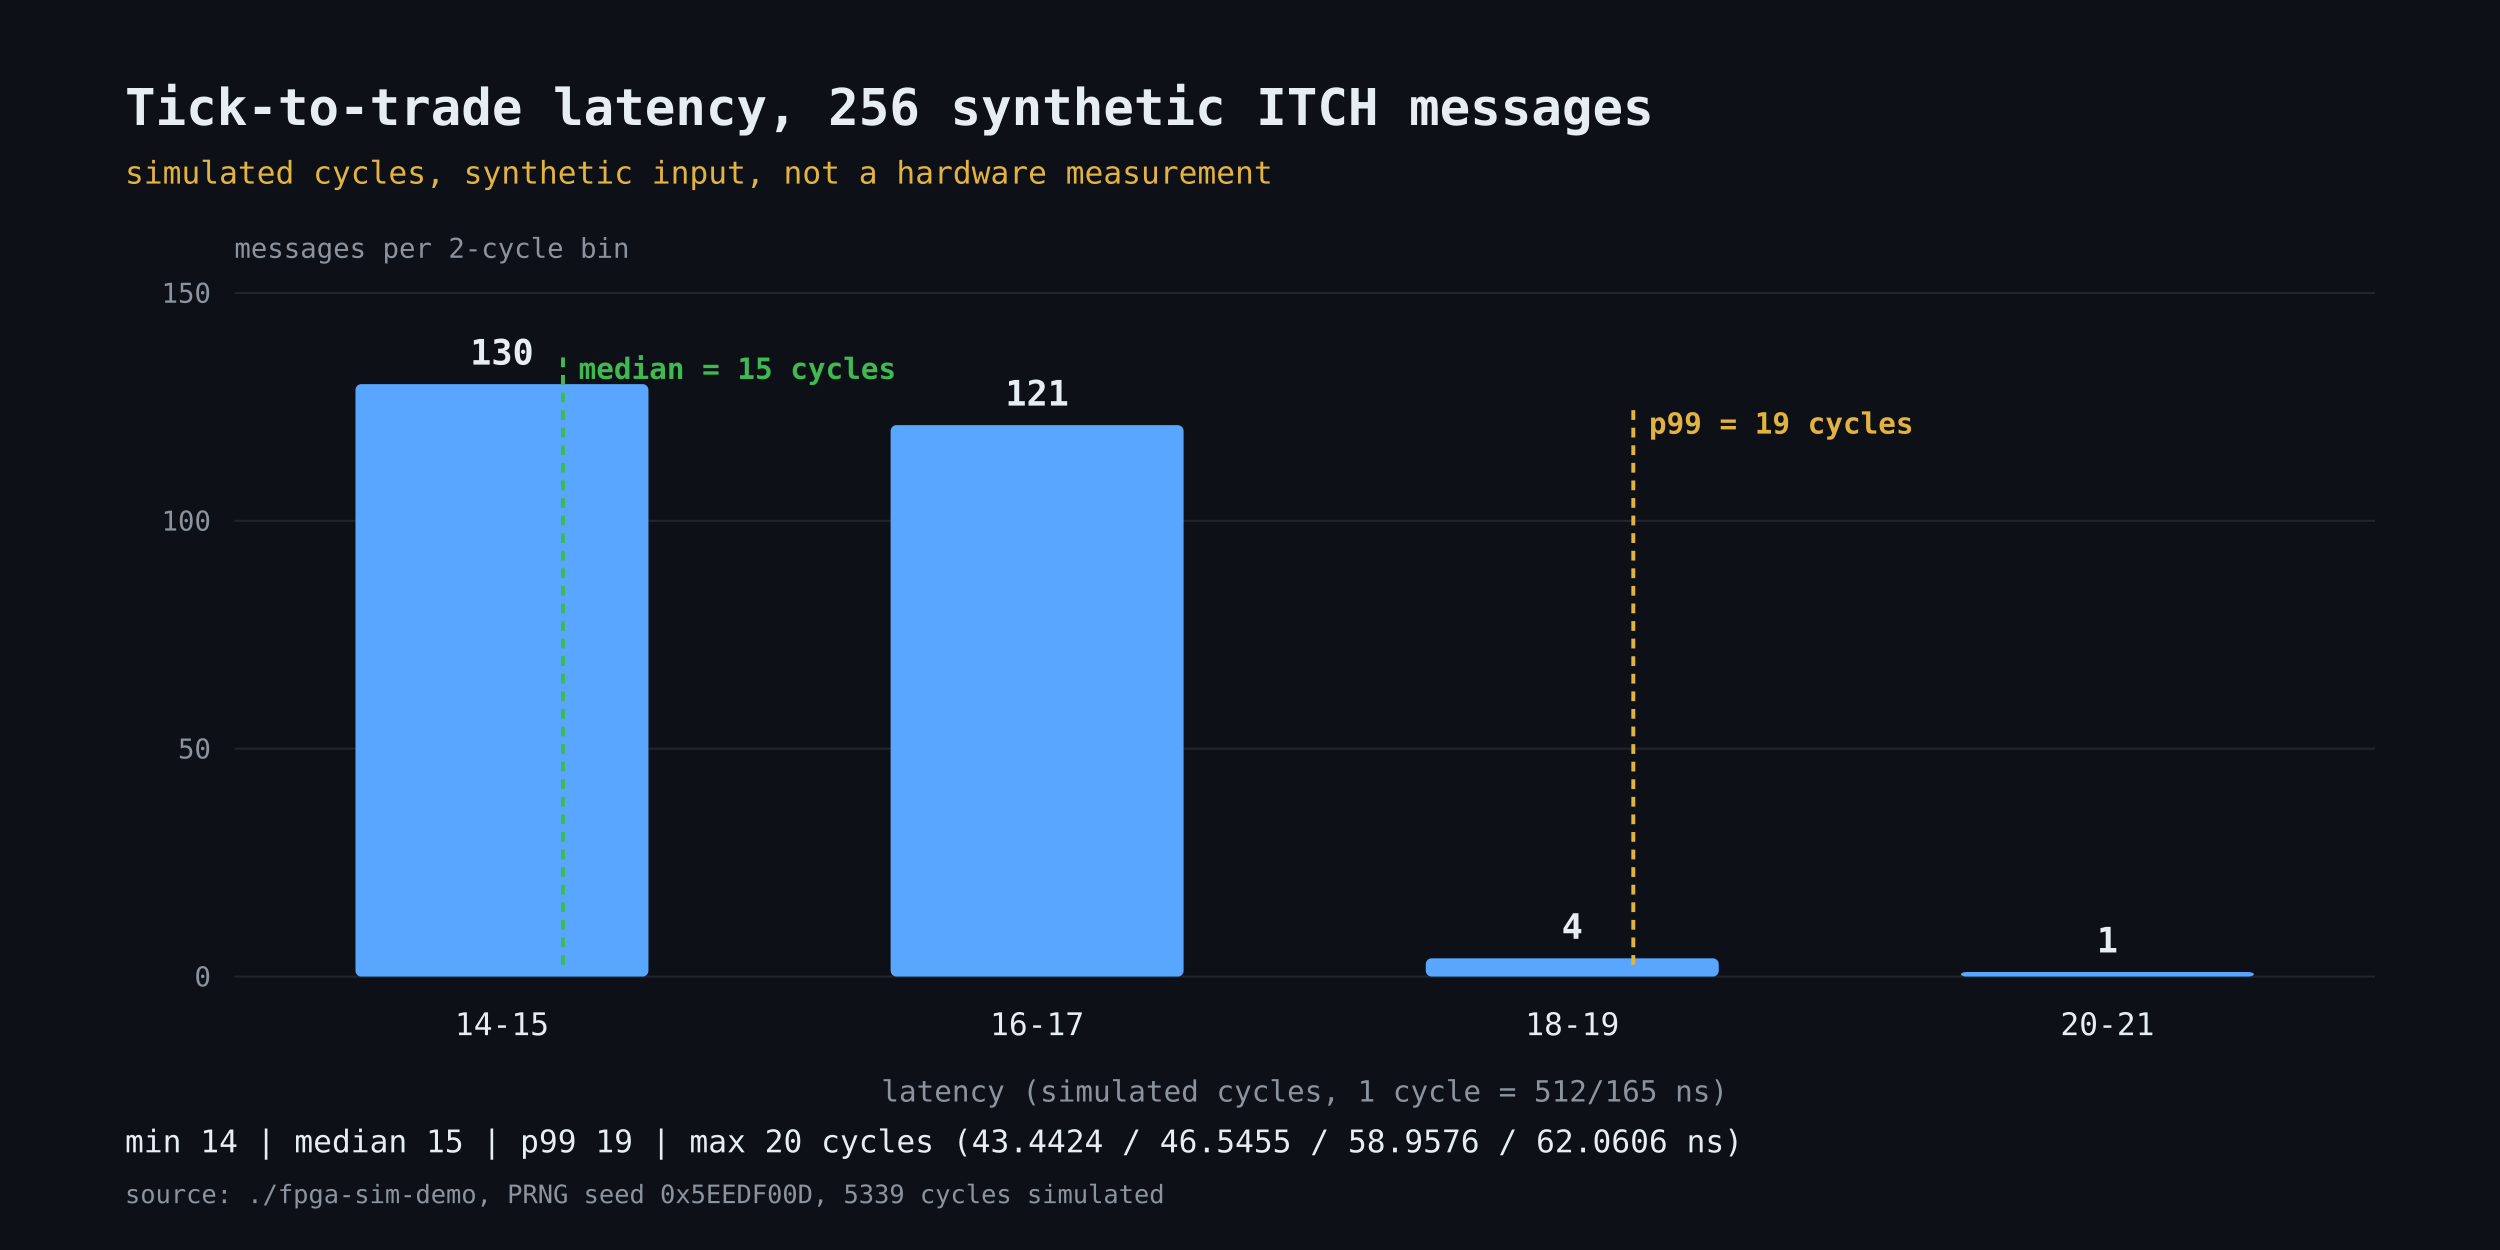
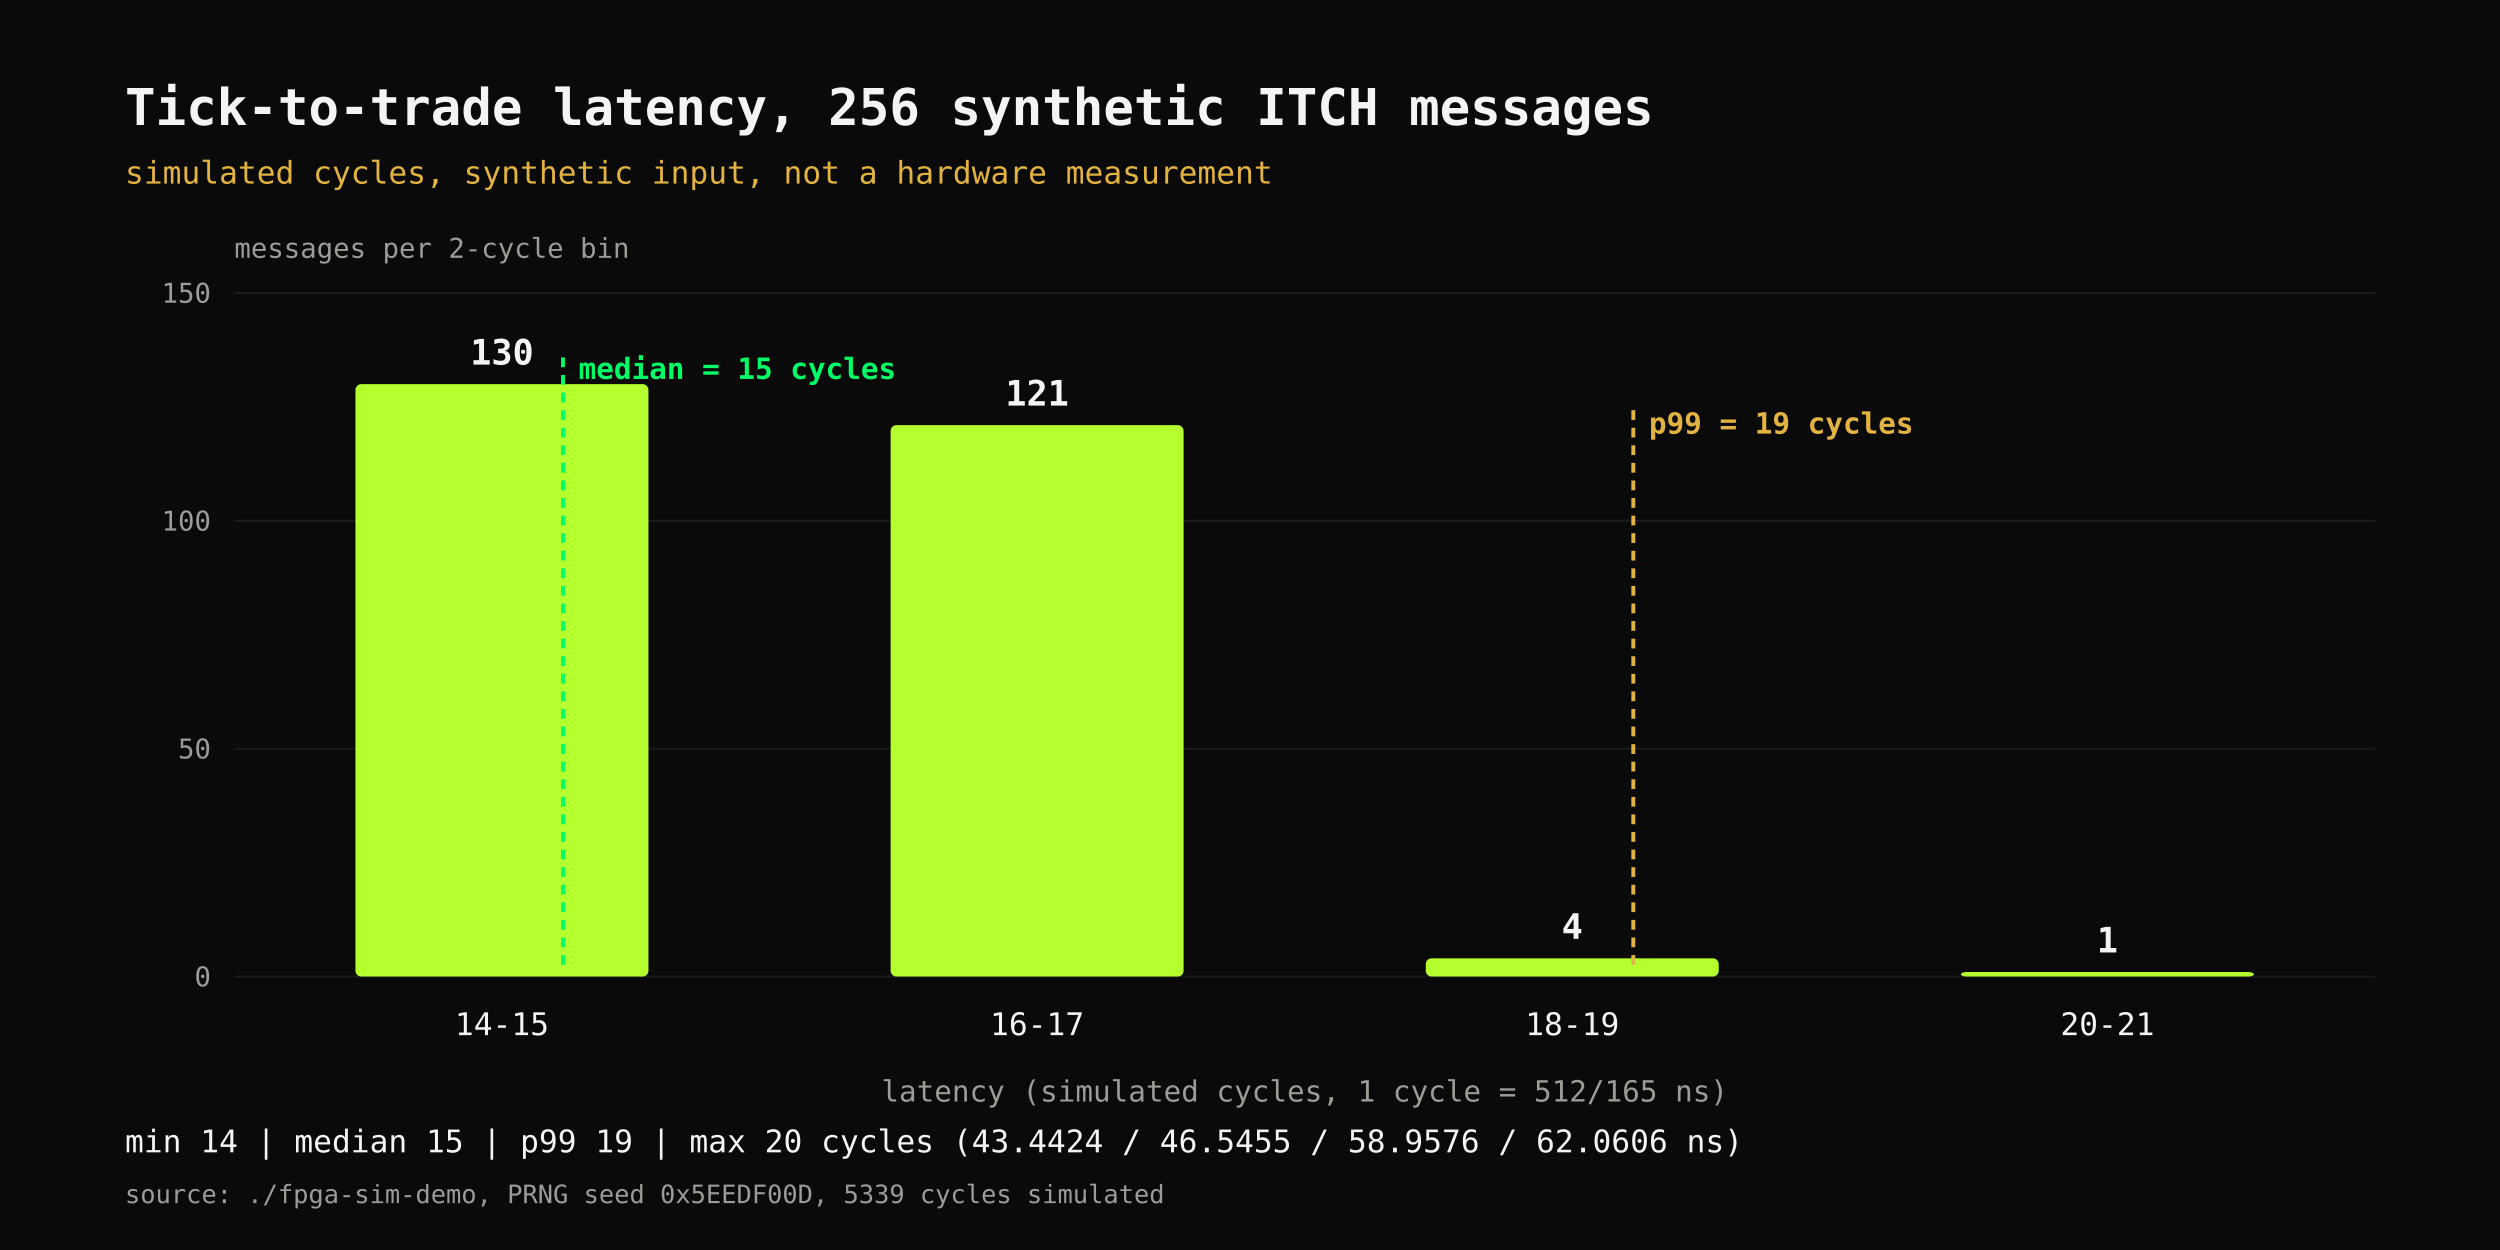
<svg xmlns="http://www.w3.org/2000/svg" width="1280" height="640" viewBox="0 0 1280 640" role="img" aria-labelledby="t d" font-family="ui-monospace, SFMono-Regular, Menlo, Consolas, 'DejaVu Sans Mono', monospace">
-   <rect x="0" y="0" width="1280" height="640" fill="#0d1117" />
-   <text x="64" y="64" font-size="26" fill="#e6edf3" text-anchor="start" font-weight="bold">Tick-to-trade latency, 256 synthetic ITCH messages</text>
+   <rect x="0" y="0" width="1280" height="640" fill="#090A09" />
+   <text x="64" y="64" font-size="26" fill="#F4F5F2" text-anchor="start" font-weight="bold">Tick-to-trade latency, 256 synthetic ITCH messages</text>
  <text x="64" y="94" font-size="16" fill="#e3b341" text-anchor="start" font-weight="normal">simulated cycles, synthetic input, not a hardware measurement</text>
-   <line x1="120" y1="500" x2="1216" y2="500" stroke="#21262d" stroke-width="1" />
-   <text x="108" y="505" font-size="14" fill="#8b949e" text-anchor="end" font-weight="normal">0</text>
-   <line x1="120" y1="383.333" x2="1216" y2="383.333" stroke="#21262d" stroke-width="1" />
-   <text x="108" y="388.333" font-size="14" fill="#8b949e" text-anchor="end" font-weight="normal">50</text>
-   <line x1="120" y1="266.667" x2="1216" y2="266.667" stroke="#21262d" stroke-width="1" />
-   <text x="108" y="271.667" font-size="14" fill="#8b949e" text-anchor="end" font-weight="normal">100</text>
-   <line x1="120" y1="150" x2="1216" y2="150" stroke="#21262d" stroke-width="1" />
-   <text x="108" y="155" font-size="14" fill="#8b949e" text-anchor="end" font-weight="normal">150</text>
-   <text x="120" y="132" font-size="14" fill="#8b949e" text-anchor="start" font-weight="normal">messages per 2-cycle bin</text>
-   <rect x="182" y="196.667" width="150" height="303.333" fill="#58a6ff" rx="3" />
-   <text x="257" y="186.667" font-size="18" fill="#e6edf3" text-anchor="middle" font-weight="bold">130</text>
-   <text x="257" y="530" font-size="16" fill="#e6edf3" text-anchor="middle" font-weight="normal">14-15</text>
-   <rect x="456" y="217.667" width="150" height="282.333" fill="#58a6ff" rx="3" />
-   <text x="531" y="207.667" font-size="18" fill="#e6edf3" text-anchor="middle" font-weight="bold">121</text>
-   <text x="531" y="530" font-size="16" fill="#e6edf3" text-anchor="middle" font-weight="normal">16-17</text>
-   <rect x="730" y="490.667" width="150" height="9.333" fill="#58a6ff" rx="3" />
-   <text x="805" y="480.667" font-size="18" fill="#e6edf3" text-anchor="middle" font-weight="bold">4</text>
-   <text x="805" y="530" font-size="16" fill="#e6edf3" text-anchor="middle" font-weight="normal">18-19</text>
-   <rect x="1004" y="497.667" width="150" height="2.333" fill="#58a6ff" rx="3" />
-   <text x="1079" y="487.667" font-size="18" fill="#e6edf3" text-anchor="middle" font-weight="bold">1</text>
-   <text x="1079" y="530" font-size="16" fill="#e6edf3" text-anchor="middle" font-weight="normal">20-21</text>
-   <text x="668" y="564" font-size="15" fill="#8b949e" text-anchor="middle" font-weight="normal">latency (simulated cycles, 1 cycle = 512/165 ns)</text>
-   <line x1="288.25" y1="494" x2="288.25" y2="180" stroke="#3fb950" stroke-width="2" stroke-dasharray="5 4" />
-   <text x="296.25" y="194" font-size="15" fill="#3fb950" text-anchor="start" font-weight="bold">median = 15 cycles</text>
+   <line x1="120" y1="500" x2="1216" y2="500" stroke="#1a1b1a" stroke-width="1" />
+   <text x="108" y="505" font-size="14" fill="#9a9c96" text-anchor="end" font-weight="normal">0</text>
+   <line x1="120" y1="383.333" x2="1216" y2="383.333" stroke="#1a1b1a" stroke-width="1" />
+   <text x="108" y="388.333" font-size="14" fill="#9a9c96" text-anchor="end" font-weight="normal">50</text>
+   <line x1="120" y1="266.667" x2="1216" y2="266.667" stroke="#1a1b1a" stroke-width="1" />
+   <text x="108" y="271.667" font-size="14" fill="#9a9c96" text-anchor="end" font-weight="normal">100</text>
+   <line x1="120" y1="150" x2="1216" y2="150" stroke="#1a1b1a" stroke-width="1" />
+   <text x="108" y="155" font-size="14" fill="#9a9c96" text-anchor="end" font-weight="normal">150</text>
+   <text x="120" y="132" font-size="14" fill="#9a9c96" text-anchor="start" font-weight="normal">messages per 2-cycle bin</text>
+   <rect x="182" y="196.667" width="150" height="303.333" fill="#B6FF2E" rx="3" />
+   <text x="257" y="186.667" font-size="18" fill="#F4F5F2" text-anchor="middle" font-weight="bold">130</text>
+   <text x="257" y="530" font-size="16" fill="#F4F5F2" text-anchor="middle" font-weight="normal">14-15</text>
+   <rect x="456" y="217.667" width="150" height="282.333" fill="#B6FF2E" rx="3" />
+   <text x="531" y="207.667" font-size="18" fill="#F4F5F2" text-anchor="middle" font-weight="bold">121</text>
+   <text x="531" y="530" font-size="16" fill="#F4F5F2" text-anchor="middle" font-weight="normal">16-17</text>
+   <rect x="730" y="490.667" width="150" height="9.333" fill="#B6FF2E" rx="3" />
+   <text x="805" y="480.667" font-size="18" fill="#F4F5F2" text-anchor="middle" font-weight="bold">4</text>
+   <text x="805" y="530" font-size="16" fill="#F4F5F2" text-anchor="middle" font-weight="normal">18-19</text>
+   <rect x="1004" y="497.667" width="150" height="2.333" fill="#B6FF2E" rx="3" />
+   <text x="1079" y="487.667" font-size="18" fill="#F4F5F2" text-anchor="middle" font-weight="bold">1</text>
+   <text x="1079" y="530" font-size="16" fill="#F4F5F2" text-anchor="middle" font-weight="normal">20-21</text>
+   <text x="668" y="564" font-size="15" fill="#9a9c96" text-anchor="middle" font-weight="normal">latency (simulated cycles, 1 cycle = 512/165 ns)</text>
+   <line x1="288.25" y1="494" x2="288.25" y2="180" stroke="#00FF66" stroke-width="2" stroke-dasharray="5 4" />
+   <text x="296.25" y="194" font-size="15" fill="#00FF66" text-anchor="start" font-weight="bold">median = 15 cycles</text>
  <line x1="836.25" y1="494" x2="836.25" y2="208" stroke="#e3b341" stroke-width="2" stroke-dasharray="5 4" />
  <text x="844.25" y="222" font-size="15" fill="#e3b341" text-anchor="start" font-weight="bold">p99 = 19 cycles</text>
-   <text x="64" y="590" font-size="16" fill="#e6edf3" text-anchor="start" font-weight="normal">min 14  |  median 15  |  p99 19  |  max 20 cycles   (43.4424 / 46.5455 / 58.9576 / 62.0606 ns)</text>
-   <text x="64" y="616" font-size="13" fill="#8b949e" text-anchor="start" font-weight="normal">source: ./fpga-sim-demo, PRNG seed 0x5EEDF00D, 5339 cycles simulated</text>
+   <text x="64" y="590" font-size="16" fill="#F4F5F2" text-anchor="start" font-weight="normal">min 14  |  median 15  |  p99 19  |  max 20 cycles   (43.4424 / 46.5455 / 58.9576 / 62.0606 ns)</text>
+   <text x="64" y="616" font-size="13" fill="#9a9c96" text-anchor="start" font-weight="normal">source: ./fpga-sim-demo, PRNG seed 0x5EEDF00D, 5339 cycles simulated</text>
</svg>
